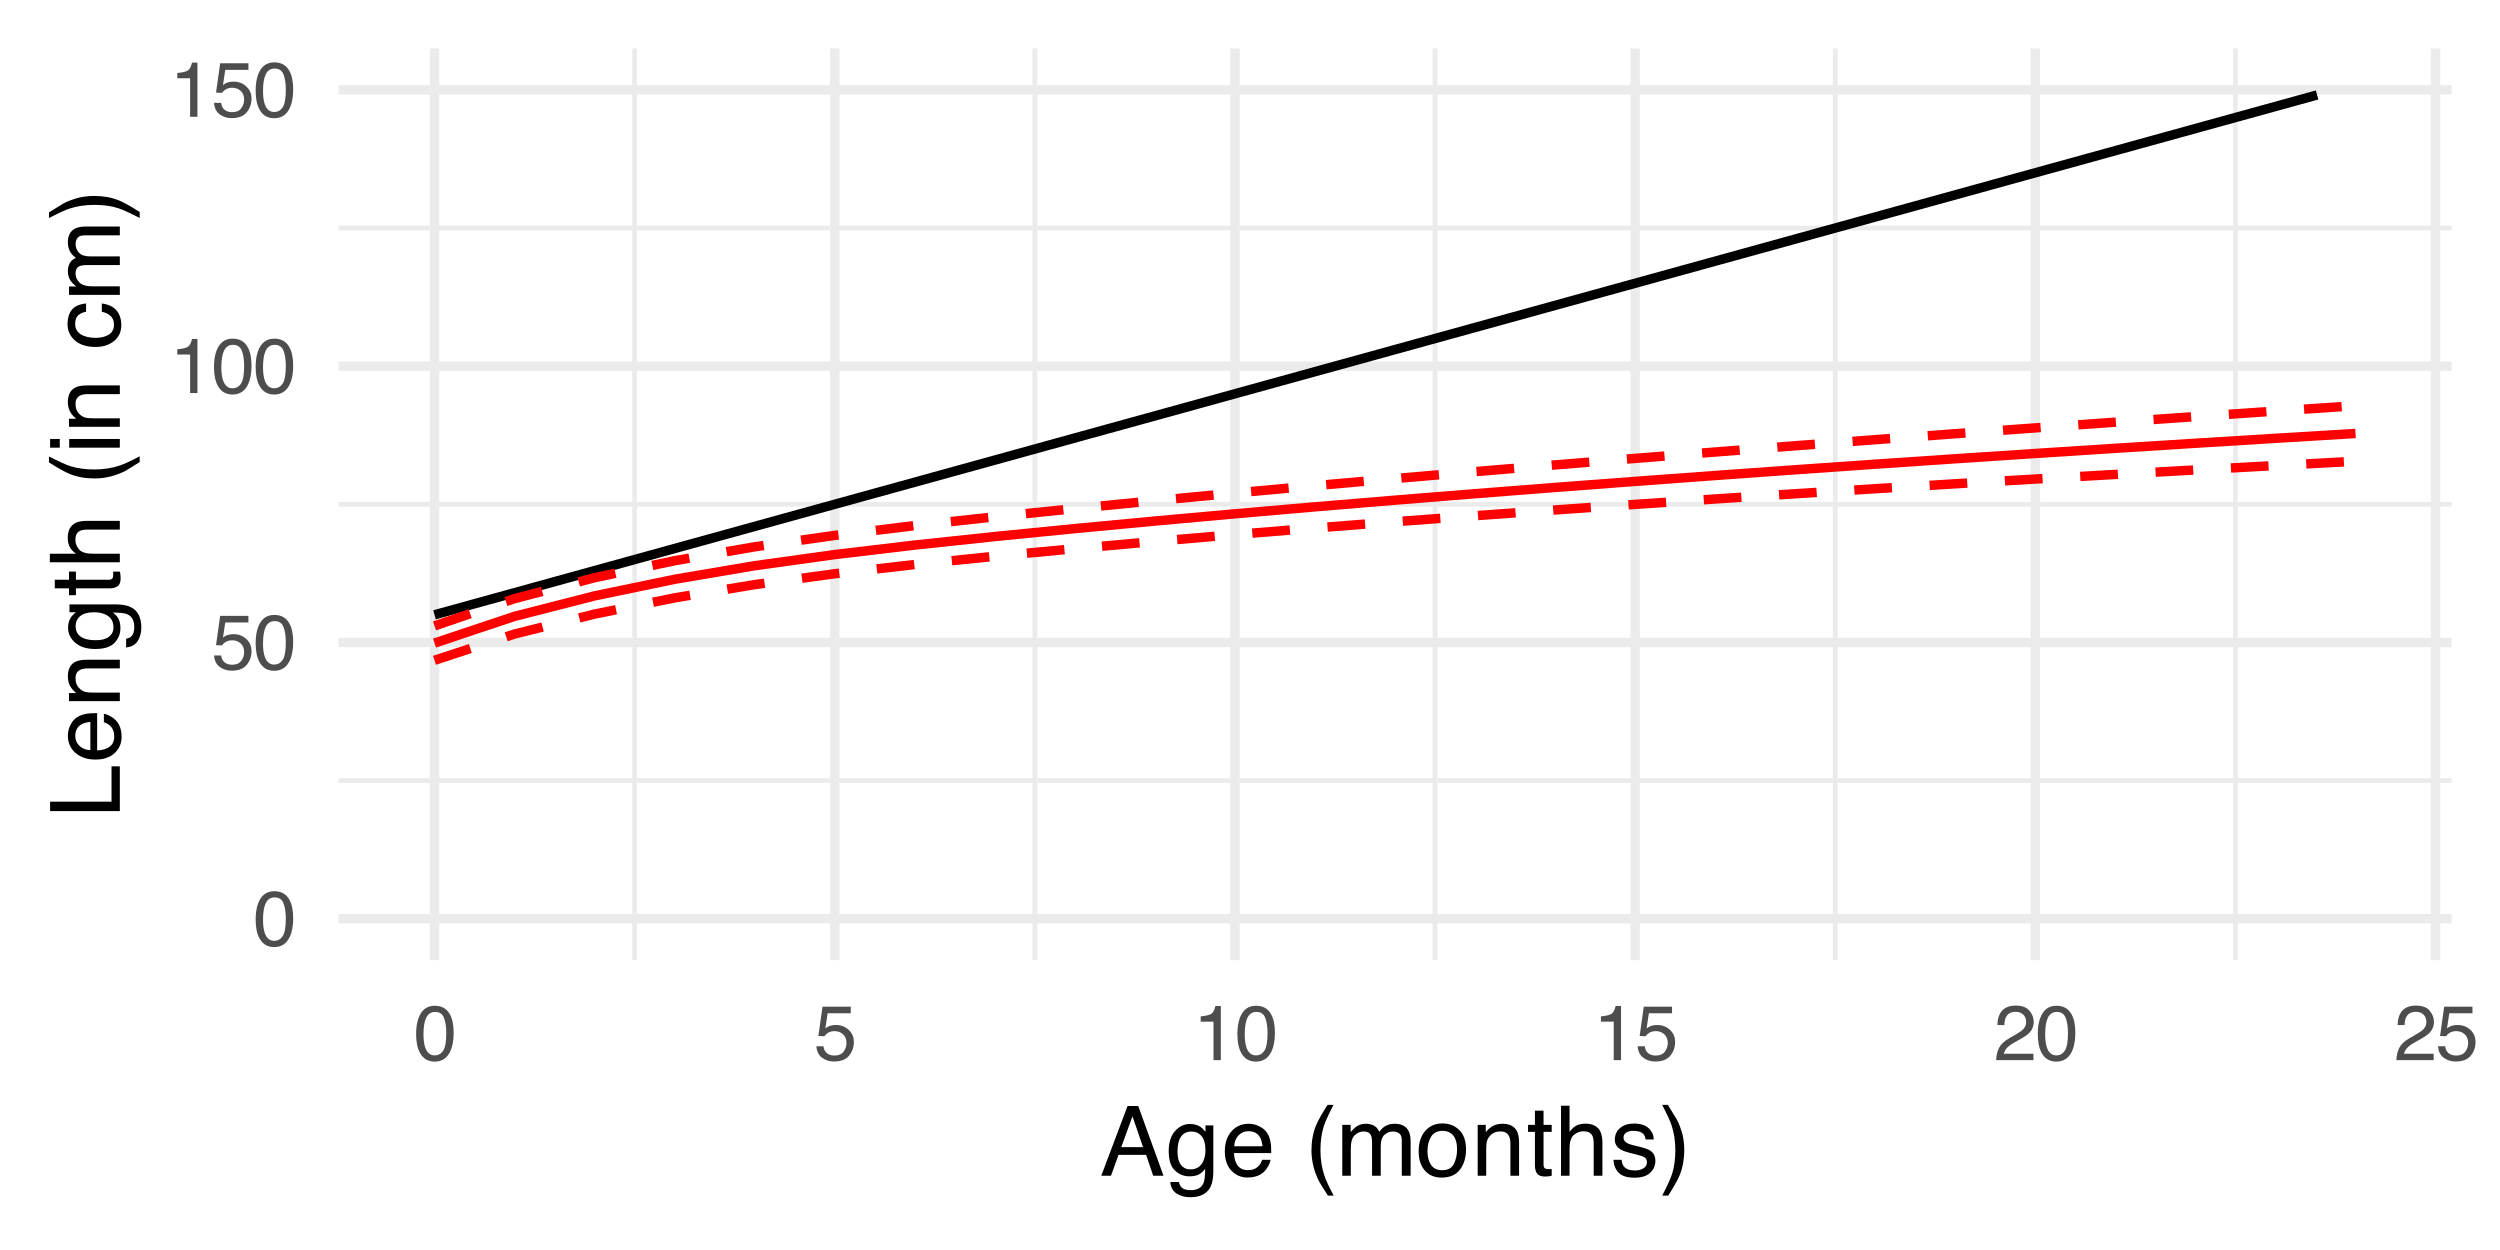
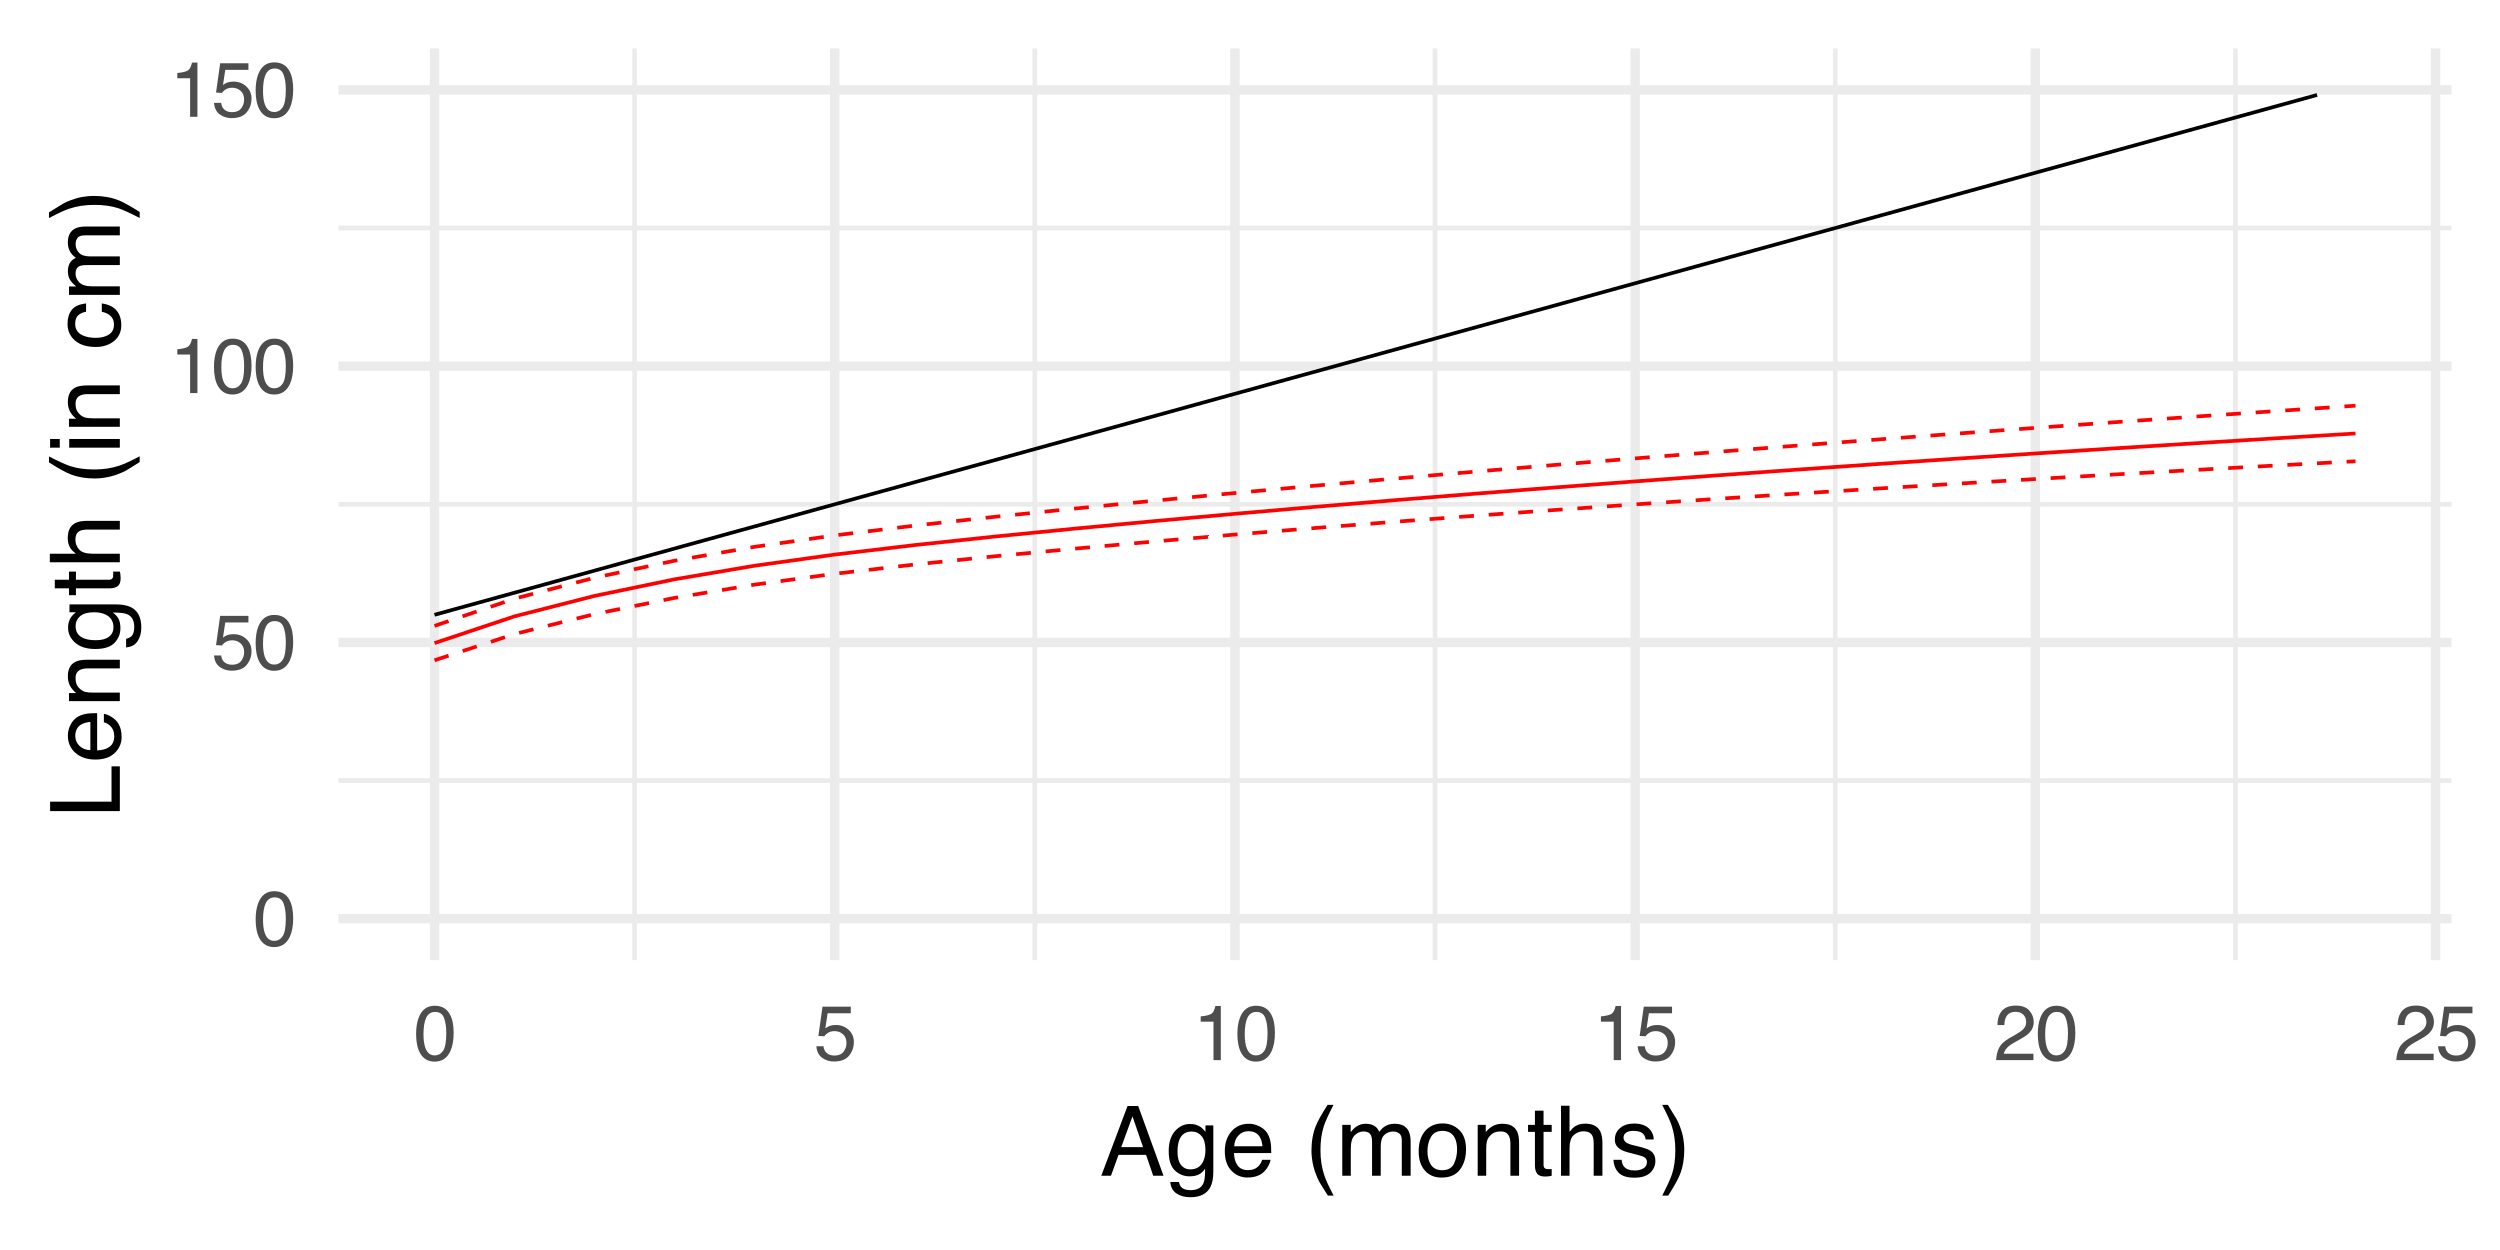
- <svg xmlns="http://www.w3.org/2000/svg" xmlns:xlink="http://www.w3.org/1999/xlink" width="720pt" height="360pt" viewBox="0 0 720 360">
+ <svg xmlns="http://www.w3.org/2000/svg" xmlns:xlink="http://www.w3.org/1999/xlink" width="720" height="360" viewBox="0 0 720 360">
  <defs>
    <g>
      <g id="glyph-0-0">
        <path d="M 0.719 0 L 0.719 -16.078 L 13.484 -16.078 L 13.484 0 Z M 11.469 -2.016 L 11.469 -14.062 L 2.734 -14.062 L 2.734 -2.016 Z M 11.469 -2.016 " />
      </g>
      <g id="glyph-0-1">
        <path d="M 6.062 -15.672 C 8.094 -15.672 9.555 -14.832 10.453 -13.156 C 11.16 -11.863 11.516 -10.098 11.516 -7.859 C 11.516 -5.723 11.195 -3.961 10.562 -2.578 C 9.633 -0.578 8.129 0.422 6.047 0.422 C 4.172 0.422 2.77 -0.395 1.844 -2.031 C 1.082 -3.383 0.703 -5.211 0.703 -7.516 C 0.703 -9.297 0.93 -10.82 1.391 -12.094 C 2.254 -14.477 3.812 -15.672 6.062 -15.672 Z M 6.047 -1.375 C 7.066 -1.375 7.879 -1.82 8.484 -2.719 C 9.086 -3.625 9.391 -5.312 9.391 -7.781 C 9.391 -9.562 9.172 -11.023 8.734 -12.172 C 8.297 -13.316 7.445 -13.891 6.188 -13.891 C 5.02 -13.891 4.164 -13.344 3.625 -12.25 C 3.094 -11.164 2.828 -9.562 2.828 -7.438 C 2.828 -5.844 3 -4.562 3.344 -3.594 C 3.875 -2.113 4.773 -1.375 6.047 -1.375 Z M 6.047 -1.375 " />
      </g>
      <g id="glyph-0-2">
        <path d="M 2.766 -4 C 2.898 -2.875 3.422 -2.094 4.328 -1.656 C 4.797 -1.438 5.336 -1.328 5.953 -1.328 C 7.117 -1.328 7.984 -1.695 8.547 -2.438 C 9.109 -3.188 9.391 -4.016 9.391 -4.922 C 9.391 -6.016 9.055 -6.859 8.391 -7.453 C 7.723 -8.055 6.922 -8.359 5.984 -8.359 C 5.305 -8.359 4.723 -8.227 4.234 -7.969 C 3.754 -7.707 3.344 -7.344 3 -6.875 L 1.297 -6.969 L 2.484 -15.406 L 10.625 -15.406 L 10.625 -13.5 L 3.953 -13.5 L 3.297 -9.141 C 3.66 -9.422 4.004 -9.629 4.328 -9.766 C 4.91 -10.004 5.586 -10.125 6.359 -10.125 C 7.797 -10.125 9.016 -9.66 10.016 -8.734 C 11.016 -7.816 11.516 -6.645 11.516 -5.219 C 11.516 -3.738 11.055 -2.43 10.141 -1.297 C 9.223 -0.172 7.758 0.391 5.75 0.391 C 4.477 0.391 3.348 0.027 2.359 -0.688 C 1.379 -1.406 0.832 -2.508 0.719 -4 Z M 2.766 -4 " />
      </g>
      <g id="glyph-0-3">
        <path d="M 2.141 -11.094 L 2.141 -12.609 C 3.566 -12.742 4.562 -12.973 5.125 -13.297 C 5.688 -13.617 6.102 -14.383 6.375 -15.594 L 7.938 -15.594 L 7.938 0 L 5.828 0 L 5.828 -11.094 Z M 2.141 -11.094 " />
      </g>
      <g id="glyph-0-4">
        <path d="M 0.703 0 C 0.773 -1.352 1.051 -2.523 1.531 -3.516 C 2.02 -4.516 2.969 -5.426 4.375 -6.25 L 6.484 -7.469 C 7.422 -8.008 8.078 -8.473 8.453 -8.859 C 9.055 -9.461 9.359 -10.156 9.359 -10.938 C 9.359 -11.852 9.082 -12.578 8.531 -13.109 C 7.988 -13.648 7.258 -13.922 6.344 -13.922 C 5 -13.922 4.066 -13.41 3.547 -12.391 C 3.266 -11.836 3.109 -11.078 3.078 -10.109 L 1.078 -10.109 C 1.098 -11.473 1.352 -12.586 1.844 -13.453 C 2.695 -14.961 4.203 -15.719 6.359 -15.719 C 8.148 -15.719 9.457 -15.234 10.281 -14.266 C 11.113 -13.297 11.531 -12.219 11.531 -11.031 C 11.531 -9.77 11.086 -8.695 10.203 -7.812 C 9.691 -7.289 8.781 -6.664 7.469 -5.938 L 5.969 -5.094 C 5.25 -4.695 4.688 -4.32 4.281 -3.969 C 3.551 -3.332 3.094 -2.629 2.906 -1.859 L 11.453 -1.859 L 11.453 0 Z M 0.703 0 " />
      </g>
      <g id="glyph-1-0">
        <path d="M 0.906 0 L 0.906 -20.078 L 16.844 -20.078 L 16.844 0 Z M 14.328 -2.516 L 14.328 -17.562 L 3.422 -17.562 L 3.422 -2.516 Z M 14.328 -2.516 " />
      </g>
      <g id="glyph-1-1">
        <path d="M 12.438 -8.234 L 9.391 -17.109 L 6.156 -8.234 Z M 7.969 -20.078 L 11.047 -20.078 L 18.328 0 L 15.359 0 L 13.312 -6.016 L 5.375 -6.016 L 3.203 0 L 0.406 0 Z M 7.969 -20.078 " />
      </g>
      <g id="glyph-1-2">
        <path d="M 6.969 -14.906 C 8.125 -14.906 9.129 -14.625 9.984 -14.062 C 10.441 -13.738 10.914 -13.27 11.406 -12.656 L 11.406 -14.5 L 13.672 -14.5 L 13.672 -1.188 C 13.672 0.664 13.398 2.133 12.859 3.219 C 11.836 5.195 9.906 6.188 7.062 6.188 C 5.488 6.188 4.164 5.832 3.094 5.125 C 2.02 4.426 1.414 3.32 1.281 1.812 L 3.781 1.812 C 3.906 2.469 4.145 2.977 4.5 3.344 C 5.051 3.883 5.926 4.156 7.125 4.156 C 9.008 4.156 10.242 3.488 10.828 2.156 C 11.172 1.375 11.332 -0.02 11.312 -2.031 C 10.812 -1.289 10.211 -0.738 9.516 -0.375 C 8.828 -0.008 7.914 0.172 6.781 0.172 C 5.195 0.172 3.805 -0.391 2.609 -1.516 C 1.422 -2.641 0.828 -4.5 0.828 -7.094 C 0.828 -9.551 1.426 -11.469 2.625 -12.844 C 3.832 -14.219 5.281 -14.906 6.969 -14.906 Z M 11.406 -7.391 C 11.406 -9.203 11.031 -10.547 10.281 -11.422 C 9.531 -12.297 8.578 -12.734 7.422 -12.734 C 5.691 -12.734 4.508 -11.922 3.875 -10.297 C 3.531 -9.43 3.359 -8.297 3.359 -6.891 C 3.359 -5.242 3.691 -3.988 4.359 -3.125 C 5.035 -2.258 5.938 -1.828 7.062 -1.828 C 8.832 -1.828 10.078 -2.625 10.797 -4.219 C 11.203 -5.125 11.406 -6.18 11.406 -7.391 Z M 7.266 -15 Z M 7.266 -15 " />
      </g>
      <g id="glyph-1-3">
        <path d="M 7.906 -14.969 C 8.945 -14.969 9.953 -14.723 10.922 -14.234 C 11.898 -13.754 12.645 -13.125 13.156 -12.344 C 13.645 -11.602 13.973 -10.742 14.141 -9.766 C 14.285 -9.086 14.359 -8.008 14.359 -6.531 L 3.625 -6.531 C 3.664 -5.051 4.016 -3.859 4.672 -2.953 C 5.328 -2.055 6.344 -1.609 7.719 -1.609 C 9.008 -1.609 10.035 -2.035 10.797 -2.891 C 11.234 -3.379 11.547 -3.945 11.734 -4.594 L 14.156 -4.594 C 14.094 -4.051 13.879 -3.453 13.516 -2.797 C 13.148 -2.141 12.75 -1.598 12.312 -1.172 C 11.562 -0.441 10.633 0.047 9.531 0.297 C 8.938 0.441 8.266 0.516 7.516 0.516 C 5.691 0.516 4.145 -0.145 2.875 -1.469 C 1.613 -2.789 0.984 -4.648 0.984 -7.047 C 0.984 -9.391 1.617 -11.297 2.891 -12.766 C 4.172 -14.234 5.844 -14.969 7.906 -14.969 Z M 11.828 -8.484 C 11.723 -9.555 11.488 -10.41 11.125 -11.047 C 10.457 -12.234 9.332 -12.828 7.75 -12.828 C 6.625 -12.828 5.676 -12.414 4.906 -11.594 C 4.145 -10.781 3.738 -9.742 3.688 -8.484 Z M 7.672 -15 Z M 7.672 -15 " />
      </g>
      <g id="glyph-1-4">
</g>
      <g id="glyph-1-5">
        <path d="M 8.281 -20.406 C 6.852 -17.633 5.926 -15.594 5.5 -14.281 C 4.852 -12.281 4.531 -9.973 4.531 -7.359 C 4.531 -4.711 4.898 -2.297 5.641 -0.109 C 6.086 1.242 6.984 3.188 8.328 5.719 L 6.672 5.719 C 5.336 3.633 4.508 2.305 4.188 1.734 C 3.875 1.16 3.531 0.379 3.156 -0.609 C 2.645 -1.953 2.289 -3.391 2.094 -4.922 C 1.988 -5.711 1.938 -6.469 1.938 -7.188 C 1.938 -9.883 2.363 -12.285 3.219 -14.391 C 3.75 -15.734 4.867 -17.738 6.578 -20.406 Z M 8.281 -20.406 " />
      </g>
      <g id="glyph-1-6">
        <path d="M 1.812 -14.641 L 4.234 -14.641 L 4.234 -12.562 C 4.816 -13.281 5.348 -13.805 5.828 -14.141 C 6.641 -14.691 7.562 -14.969 8.594 -14.969 C 9.758 -14.969 10.695 -14.68 11.406 -14.109 C 11.801 -13.785 12.164 -13.301 12.5 -12.656 C 13.039 -13.445 13.68 -14.031 14.422 -14.406 C 15.16 -14.781 15.988 -14.969 16.906 -14.969 C 18.875 -14.969 20.219 -14.258 20.938 -12.844 C 21.312 -12.07 21.5 -11.039 21.5 -9.75 L 21.5 0 L 18.953 0 L 18.953 -10.172 C 18.953 -11.148 18.707 -11.82 18.219 -12.188 C 17.727 -12.551 17.133 -12.734 16.438 -12.734 C 15.469 -12.734 14.633 -12.406 13.938 -11.75 C 13.238 -11.102 12.891 -10.023 12.891 -8.516 L 12.891 0 L 10.391 0 L 10.391 -9.562 C 10.391 -10.551 10.27 -11.273 10.031 -11.734 C 9.656 -12.41 8.957 -12.75 7.938 -12.75 C 7.008 -12.75 6.164 -12.391 5.406 -11.672 C 4.645 -10.953 4.266 -9.648 4.266 -7.766 L 4.266 0 L 1.812 0 Z M 1.812 -14.641 " />
      </g>
      <g id="glyph-1-7">
        <path d="M 7.609 -1.594 C 9.242 -1.594 10.363 -2.207 10.969 -3.438 C 11.57 -4.676 11.875 -6.051 11.875 -7.562 C 11.875 -8.926 11.656 -10.035 11.219 -10.891 C 10.531 -12.242 9.336 -12.922 7.641 -12.922 C 6.141 -12.922 5.047 -12.344 4.359 -11.188 C 3.68 -10.039 3.344 -8.66 3.344 -7.047 C 3.344 -5.484 3.68 -4.18 4.359 -3.141 C 5.047 -2.109 6.129 -1.594 7.609 -1.594 Z M 7.719 -15.062 C 9.602 -15.062 11.195 -14.43 12.5 -13.172 C 13.801 -11.922 14.453 -10.07 14.453 -7.625 C 14.453 -5.27 13.875 -3.32 12.719 -1.781 C 11.57 -0.238 9.797 0.531 7.391 0.531 C 5.367 0.531 3.766 -0.148 2.578 -1.516 C 1.398 -2.879 0.812 -4.707 0.812 -7 C 0.812 -9.457 1.43 -11.414 2.672 -12.875 C 3.922 -14.332 5.602 -15.062 7.719 -15.062 Z M 7.625 -15 Z M 7.625 -15 " />
      </g>
      <g id="glyph-1-8">
        <path d="M 1.812 -14.641 L 4.141 -14.641 L 4.141 -12.562 C 4.836 -13.414 5.57 -14.031 6.344 -14.406 C 7.113 -14.781 7.973 -14.969 8.922 -14.969 C 11.004 -14.969 12.41 -14.242 13.141 -12.797 C 13.535 -12.004 13.734 -10.867 13.734 -9.391 L 13.734 0 L 11.234 0 L 11.234 -9.234 C 11.234 -10.117 11.102 -10.836 10.844 -11.391 C 10.406 -12.297 9.613 -12.75 8.469 -12.75 C 7.883 -12.75 7.406 -12.691 7.031 -12.578 C 6.352 -12.379 5.758 -11.977 5.25 -11.375 C 4.844 -10.895 4.578 -10.395 4.453 -9.875 C 4.328 -9.363 4.266 -8.629 4.266 -7.672 L 4.266 0 L 1.812 0 Z M 7.594 -15 Z M 7.594 -15 " />
      </g>
      <g id="glyph-1-9">
        <path d="M 2.297 -18.734 L 4.781 -18.734 L 4.781 -14.641 L 7.125 -14.641 L 7.125 -12.641 L 4.781 -12.641 L 4.781 -3.078 C 4.781 -2.566 4.957 -2.223 5.312 -2.047 C 5.5 -1.953 5.816 -1.906 6.266 -1.906 C 6.379 -1.906 6.504 -1.906 6.641 -1.906 C 6.773 -1.914 6.938 -1.926 7.125 -1.938 L 7.125 0 C 6.844 0.082 6.547 0.141 6.234 0.172 C 5.93 0.211 5.602 0.234 5.25 0.234 C 4.102 0.234 3.32 -0.055 2.906 -0.641 C 2.5 -1.234 2.297 -2 2.297 -2.938 L 2.297 -12.641 L 0.312 -12.641 L 0.312 -14.641 L 2.297 -14.641 Z M 2.297 -18.734 " />
      </g>
      <g id="glyph-1-10">
        <path d="M 1.812 -20.156 L 4.266 -20.156 L 4.266 -12.656 C 4.848 -13.395 5.375 -13.914 5.844 -14.219 C 6.633 -14.738 7.625 -15 8.812 -15 C 10.926 -15 12.363 -14.254 13.125 -12.766 C 13.531 -11.953 13.734 -10.828 13.734 -9.391 L 13.734 0 L 11.219 0 L 11.219 -9.234 C 11.219 -10.305 11.078 -11.094 10.797 -11.594 C 10.348 -12.395 9.508 -12.797 8.281 -12.797 C 7.258 -12.797 6.332 -12.441 5.5 -11.734 C 4.676 -11.035 4.266 -9.711 4.266 -7.766 L 4.266 0 L 1.812 0 Z M 1.812 -20.156 " />
      </g>
      <g id="glyph-1-11">
        <path d="M 3.266 -4.594 C 3.336 -3.77 3.547 -3.141 3.891 -2.703 C 4.504 -1.91 5.578 -1.516 7.109 -1.516 C 8.023 -1.516 8.828 -1.711 9.516 -2.109 C 10.211 -2.504 10.562 -3.117 10.562 -3.953 C 10.562 -4.578 10.281 -5.055 9.719 -5.391 C 9.363 -5.586 8.66 -5.816 7.609 -6.078 L 5.656 -6.578 C 4.406 -6.891 3.488 -7.234 2.906 -7.609 C 1.844 -8.273 1.312 -9.195 1.312 -10.375 C 1.312 -11.758 1.812 -12.879 2.812 -13.734 C 3.812 -14.598 5.156 -15.031 6.844 -15.031 C 9.039 -15.031 10.629 -14.379 11.609 -13.078 C 12.223 -12.266 12.52 -11.383 12.5 -10.438 L 10.172 -10.438 C 10.129 -10.988 9.93 -11.492 9.578 -11.953 C 9.016 -12.598 8.035 -12.922 6.641 -12.922 C 5.711 -12.922 5.008 -12.742 4.531 -12.391 C 4.051 -12.035 3.812 -11.566 3.812 -10.984 C 3.812 -10.336 4.129 -9.828 4.766 -9.453 C 5.129 -9.223 5.664 -9.02 6.375 -8.844 L 8 -8.453 C 9.77 -8.023 10.953 -7.609 11.547 -7.203 C 12.504 -6.578 12.984 -5.586 12.984 -4.234 C 12.984 -2.93 12.488 -1.805 11.5 -0.859 C 10.508 0.086 9.004 0.562 6.984 0.562 C 4.805 0.562 3.266 0.066 2.359 -0.922 C 1.453 -1.91 0.969 -3.133 0.906 -4.594 Z M 6.906 -15 Z M 6.906 -15 " />
      </g>
      <g id="glyph-1-12">
        <path d="M 0.969 5.719 C 2.414 2.895 3.352 0.832 3.781 -0.469 C 4.414 -2.426 4.734 -4.723 4.734 -7.359 C 4.734 -9.992 4.363 -12.406 3.625 -14.594 C 3.164 -15.938 2.27 -17.875 0.938 -20.406 L 2.578 -20.406 C 3.984 -18.164 4.832 -16.785 5.125 -16.266 C 5.426 -15.742 5.75 -15.02 6.094 -14.094 C 6.531 -12.957 6.844 -11.832 7.031 -10.719 C 7.219 -9.602 7.312 -8.531 7.312 -7.5 C 7.312 -4.801 6.883 -2.395 6.031 -0.281 C 5.488 1.07 4.375 3.07 2.688 5.719 Z M 0.969 5.719 " />
      </g>
      <g id="glyph-2-0">
        <path d="M 0 -0.906 L -20.078 -0.906 L -20.078 -16.844 L 0 -16.844 Z M -2.516 -14.328 L -17.562 -14.328 L -17.562 -3.422 L -2.516 -3.422 Z M -2.516 -14.328 " />
      </g>
      <g id="glyph-2-1">
        <path d="M -20.078 -2.141 L -20.078 -4.859 L -2.391 -4.859 L -2.391 -15.031 L 0 -15.031 L 0 -2.141 Z M -20.078 -2.141 " />
      </g>
      <g id="glyph-2-2">
        <path d="M -14.969 -7.906 C -14.969 -8.945 -14.723 -9.953 -14.234 -10.922 C -13.754 -11.898 -13.125 -12.645 -12.344 -13.156 C -11.602 -13.645 -10.742 -13.973 -9.766 -14.141 C -9.086 -14.285 -8.008 -14.359 -6.531 -14.359 L -6.531 -3.625 C -5.051 -3.664 -3.859 -4.016 -2.953 -4.672 C -2.055 -5.328 -1.609 -6.344 -1.609 -7.719 C -1.609 -9.008 -2.035 -10.035 -2.891 -10.797 C -3.379 -11.234 -3.945 -11.547 -4.594 -11.734 L -4.594 -14.156 C -4.051 -14.094 -3.453 -13.879 -2.797 -13.516 C -2.141 -13.148 -1.598 -12.75 -1.172 -12.312 C -0.441 -11.562 0.047 -10.633 0.297 -9.531 C 0.441 -8.938 0.516 -8.266 0.516 -7.516 C 0.516 -5.691 -0.145 -4.145 -1.469 -2.875 C -2.789 -1.613 -4.648 -0.984 -7.047 -0.984 C -9.391 -0.984 -11.297 -1.617 -12.766 -2.891 C -14.234 -4.172 -14.969 -5.844 -14.969 -7.906 Z M -8.484 -11.828 C -9.555 -11.723 -10.41 -11.488 -11.047 -11.125 C -12.234 -10.457 -12.828 -9.332 -12.828 -7.75 C -12.828 -6.625 -12.414 -5.676 -11.594 -4.906 C -10.781 -4.145 -9.742 -3.738 -8.484 -3.688 Z M -15 -7.672 Z M -15 -7.672 " />
      </g>
      <g id="glyph-2-3">
        <path d="M -14.641 -1.812 L -14.641 -4.141 L -12.562 -4.141 C -13.414 -4.836 -14.031 -5.57 -14.406 -6.344 C -14.781 -7.113 -14.969 -7.973 -14.969 -8.922 C -14.969 -11.004 -14.242 -12.41 -12.797 -13.141 C -12.004 -13.535 -10.867 -13.734 -9.391 -13.734 L 0 -13.734 L 0 -11.234 L -9.234 -11.234 C -10.117 -11.234 -10.836 -11.102 -11.391 -10.844 C -12.297 -10.406 -12.75 -9.613 -12.75 -8.469 C -12.75 -7.883 -12.691 -7.406 -12.578 -7.031 C -12.379 -6.352 -11.977 -5.758 -11.375 -5.25 C -10.895 -4.844 -10.395 -4.578 -9.875 -4.453 C -9.363 -4.328 -8.629 -4.266 -7.672 -4.266 L 0 -4.266 L 0 -1.812 Z M -15 -7.594 Z M -15 -7.594 " />
      </g>
      <g id="glyph-2-4">
        <path d="M -14.906 -6.969 C -14.906 -8.125 -14.625 -9.129 -14.062 -9.984 C -13.738 -10.441 -13.27 -10.914 -12.656 -11.406 L -14.5 -11.406 L -14.5 -13.672 L -1.188 -13.672 C 0.664 -13.672 2.133 -13.398 3.219 -12.859 C 5.195 -11.836 6.188 -9.906 6.188 -7.062 C 6.188 -5.488 5.832 -4.164 5.125 -3.094 C 4.426 -2.02 3.32 -1.414 1.812 -1.281 L 1.812 -3.781 C 2.469 -3.906 2.977 -4.145 3.344 -4.5 C 3.883 -5.051 4.156 -5.926 4.156 -7.125 C 4.156 -9.008 3.488 -10.242 2.156 -10.828 C 1.375 -11.172 -0.02 -11.332 -2.031 -11.312 C -1.289 -10.812 -0.738 -10.211 -0.375 -9.516 C -0.008 -8.828 0.172 -7.914 0.172 -6.781 C 0.172 -5.195 -0.391 -3.805 -1.516 -2.609 C -2.641 -1.422 -4.5 -0.828 -7.094 -0.828 C -9.551 -0.828 -11.469 -1.426 -12.844 -2.625 C -14.219 -3.832 -14.906 -5.281 -14.906 -6.969 Z M -7.391 -11.406 C -9.203 -11.406 -10.547 -11.031 -11.422 -10.281 C -12.297 -9.531 -12.734 -8.578 -12.734 -7.422 C -12.734 -5.691 -11.922 -4.508 -10.297 -3.875 C -9.43 -3.531 -8.297 -3.359 -6.891 -3.359 C -5.242 -3.359 -3.988 -3.691 -3.125 -4.359 C -2.258 -5.035 -1.828 -5.938 -1.828 -7.062 C -1.828 -8.832 -2.625 -10.078 -4.219 -10.797 C -5.125 -11.203 -6.18 -11.406 -7.391 -11.406 Z M -15 -7.266 Z M -15 -7.266 " />
      </g>
      <g id="glyph-2-5">
        <path d="M -18.734 -2.297 L -18.734 -4.781 L -14.641 -4.781 L -14.641 -7.125 L -12.641 -7.125 L -12.641 -4.781 L -3.078 -4.781 C -2.566 -4.781 -2.223 -4.957 -2.047 -5.312 C -1.953 -5.5 -1.906 -5.816 -1.906 -6.266 C -1.906 -6.379 -1.906 -6.504 -1.906 -6.641 C -1.914 -6.773 -1.926 -6.938 -1.938 -7.125 L 0 -7.125 C 0.082 -6.844 0.141 -6.547 0.172 -6.234 C 0.211 -5.93 0.234 -5.602 0.234 -5.25 C 0.234 -4.102 -0.055 -3.32 -0.641 -2.906 C -1.234 -2.5 -2 -2.297 -2.938 -2.297 L -12.641 -2.297 L -12.641 -0.312 L -14.641 -0.312 L -14.641 -2.297 Z M -18.734 -2.297 " />
      </g>
      <g id="glyph-2-6">
        <path d="M -20.156 -1.812 L -20.156 -4.266 L -12.656 -4.266 C -13.395 -4.848 -13.914 -5.375 -14.219 -5.844 C -14.738 -6.633 -15 -7.625 -15 -8.812 C -15 -10.926 -14.254 -12.363 -12.766 -13.125 C -11.953 -13.531 -10.828 -13.734 -9.391 -13.734 L 0 -13.734 L 0 -11.219 L -9.234 -11.219 C -10.305 -11.219 -11.094 -11.078 -11.594 -10.797 C -12.395 -10.348 -12.797 -9.508 -12.797 -8.281 C -12.797 -7.258 -12.441 -6.332 -11.734 -5.5 C -11.035 -4.676 -9.711 -4.266 -7.766 -4.266 L 0 -4.266 L 0 -1.812 Z M -20.156 -1.812 " />
      </g>
      <g id="glyph-2-7">
</g>
      <g id="glyph-2-8">
        <path d="M -20.406 -8.281 C -17.633 -6.852 -15.594 -5.926 -14.281 -5.5 C -12.281 -4.852 -9.973 -4.531 -7.359 -4.531 C -4.711 -4.531 -2.297 -4.898 -0.109 -5.641 C 1.242 -6.086 3.188 -6.984 5.719 -8.328 L 5.719 -6.672 C 3.633 -5.336 2.305 -4.508 1.734 -4.188 C 1.16 -3.875 0.379 -3.531 -0.609 -3.156 C -1.953 -2.645 -3.391 -2.289 -4.922 -2.094 C -5.711 -1.988 -6.469 -1.938 -7.188 -1.938 C -9.883 -1.938 -12.285 -2.363 -14.391 -3.219 C -15.734 -3.75 -17.738 -4.867 -20.406 -6.578 Z M -20.406 -8.281 " />
      </g>
      <g id="glyph-2-9">
        <path d="M -14.578 -1.812 L -14.578 -4.312 L 0 -4.312 L 0 -1.812 Z M -20.078 -1.812 L -20.078 -4.312 L -17.297 -4.312 L -17.297 -1.812 Z M -20.078 -1.812 " />
      </g>
      <g id="glyph-2-10">
        <path d="M -15.062 -7.453 C -15.062 -9.098 -14.66 -10.438 -13.859 -11.469 C -13.055 -12.508 -11.676 -13.133 -9.719 -13.344 L -9.719 -10.953 C -10.625 -10.805 -11.375 -10.473 -11.969 -9.953 C -12.562 -9.43 -12.859 -8.598 -12.859 -7.453 C -12.859 -5.879 -12.094 -4.758 -10.562 -4.094 C -9.57 -3.656 -8.348 -3.438 -6.891 -3.438 C -5.422 -3.438 -4.188 -3.742 -3.188 -4.359 C -2.188 -4.984 -1.688 -5.957 -1.688 -7.281 C -1.688 -8.301 -2 -9.109 -2.625 -9.703 C -3.25 -10.305 -4.102 -10.723 -5.188 -10.953 L -5.188 -13.344 C -3.238 -13.07 -1.816 -12.391 -0.922 -11.297 C -0.023 -10.203 0.422 -8.801 0.422 -7.094 C 0.422 -5.176 -0.273 -3.648 -1.672 -2.516 C -3.078 -1.379 -4.828 -0.812 -6.922 -0.812 C -9.492 -0.812 -11.492 -1.43 -12.922 -2.672 C -14.348 -3.922 -15.062 -5.516 -15.062 -7.453 Z M -15 -7.062 Z M -15 -7.062 " />
      </g>
      <g id="glyph-2-11">
        <path d="M -14.641 -1.812 L -14.641 -4.234 L -12.562 -4.234 C -13.281 -4.816 -13.805 -5.348 -14.141 -5.828 C -14.691 -6.641 -14.969 -7.562 -14.969 -8.594 C -14.969 -9.758 -14.68 -10.695 -14.109 -11.406 C -13.785 -11.801 -13.301 -12.164 -12.656 -12.5 C -13.445 -13.039 -14.031 -13.68 -14.406 -14.422 C -14.781 -15.16 -14.969 -15.988 -14.969 -16.906 C -14.969 -18.875 -14.258 -20.219 -12.844 -20.938 C -12.07 -21.312 -11.039 -21.5 -9.75 -21.5 L 0 -21.5 L 0 -18.953 L -10.172 -18.953 C -11.148 -18.953 -11.82 -18.707 -12.188 -18.219 C -12.551 -17.727 -12.734 -17.133 -12.734 -16.438 C -12.734 -15.469 -12.406 -14.633 -11.75 -13.938 C -11.102 -13.238 -10.023 -12.891 -8.516 -12.891 L 0 -12.891 L 0 -10.391 L -9.562 -10.391 C -10.551 -10.391 -11.273 -10.27 -11.734 -10.031 C -12.41 -9.656 -12.75 -8.957 -12.75 -7.938 C -12.75 -7.008 -12.391 -6.164 -11.672 -5.406 C -10.953 -4.645 -9.648 -4.266 -7.766 -4.266 L 0 -4.266 L 0 -1.812 Z M -14.641 -1.812 " />
      </g>
      <g id="glyph-2-12">
        <path d="M 5.719 -0.969 C 2.895 -2.414 0.832 -3.352 -0.469 -3.781 C -2.426 -4.414 -4.723 -4.734 -7.359 -4.734 C -9.992 -4.734 -12.406 -4.363 -14.594 -3.625 C -15.938 -3.164 -17.875 -2.27 -20.406 -0.938 L -20.406 -2.578 C -18.164 -3.984 -16.785 -4.832 -16.266 -5.125 C -15.742 -5.426 -15.02 -5.75 -14.094 -6.094 C -12.957 -6.531 -11.832 -6.844 -10.719 -7.031 C -9.602 -7.219 -8.531 -7.312 -7.5 -7.312 C -4.801 -7.312 -2.395 -6.883 -0.281 -6.031 C 1.07 -5.488 3.07 -4.375 5.719 -2.688 Z M 5.719 -0.969 " />
      </g>
    </g>
    <clipPath id="clip-0">
      <path clip-rule="nonzero" d="M 97.473 224 L 706.051 224 L 706.051 226 L 97.473 226 Z M 97.473 224 " />
    </clipPath>
    <clipPath id="clip-1">
      <path clip-rule="nonzero" d="M 97.473 144 L 706.051 144 L 706.051 146 L 97.473 146 Z M 97.473 144 " />
    </clipPath>
    <clipPath id="clip-2">
      <path clip-rule="nonzero" d="M 97.473 64 L 706.051 64 L 706.051 67 L 97.473 67 Z M 97.473 64 " />
    </clipPath>
    <clipPath id="clip-3">
      <path clip-rule="nonzero" d="M 182 13.949 L 184 13.949 L 184 276.527 L 182 276.527 Z M 182 13.949 " />
    </clipPath>
    <clipPath id="clip-4">
      <path clip-rule="nonzero" d="M 297 13.949 L 299 13.949 L 299 276.527 L 297 276.527 Z M 297 13.949 " />
    </clipPath>
    <clipPath id="clip-5">
      <path clip-rule="nonzero" d="M 412 13.949 L 414 13.949 L 414 276.527 L 412 276.527 Z M 412 13.949 " />
    </clipPath>
    <clipPath id="clip-6">
      <path clip-rule="nonzero" d="M 527 13.949 L 530 13.949 L 530 276.527 L 527 276.527 Z M 527 13.949 " />
    </clipPath>
    <clipPath id="clip-7">
      <path clip-rule="nonzero" d="M 643 13.949 L 645 13.949 L 645 276.527 L 643 276.527 Z M 643 13.949 " />
    </clipPath>
    <clipPath id="clip-8">
      <path clip-rule="nonzero" d="M 97.473 263 L 706.051 263 L 706.051 266 L 97.473 266 Z M 97.473 263 " />
    </clipPath>
    <clipPath id="clip-9">
      <path clip-rule="nonzero" d="M 97.473 183 L 706.051 183 L 706.051 187 L 97.473 187 Z M 97.473 183 " />
    </clipPath>
    <clipPath id="clip-10">
      <path clip-rule="nonzero" d="M 97.473 104 L 706.051 104 L 706.051 107 L 97.473 107 Z M 97.473 104 " />
    </clipPath>
    <clipPath id="clip-11">
      <path clip-rule="nonzero" d="M 97.473 24 L 706.051 24 L 706.051 28 L 97.473 28 Z M 97.473 24 " />
    </clipPath>
    <clipPath id="clip-12">
      <path clip-rule="nonzero" d="M 123 13.949 L 127 13.949 L 127 276.527 L 123 276.527 Z M 123 13.949 " />
    </clipPath>
    <clipPath id="clip-13">
      <path clip-rule="nonzero" d="M 239 13.949 L 242 13.949 L 242 276.527 L 239 276.527 Z M 239 13.949 " />
    </clipPath>
    <clipPath id="clip-14">
      <path clip-rule="nonzero" d="M 354 13.949 L 358 13.949 L 358 276.527 L 354 276.527 Z M 354 13.949 " />
    </clipPath>
    <clipPath id="clip-15">
      <path clip-rule="nonzero" d="M 469 13.949 L 473 13.949 L 473 276.527 L 469 276.527 Z M 469 13.949 " />
    </clipPath>
    <clipPath id="clip-16">
      <path clip-rule="nonzero" d="M 584 13.949 L 588 13.949 L 588 276.527 L 584 276.527 Z M 584 13.949 " />
    </clipPath>
    <clipPath id="clip-17">
      <path clip-rule="nonzero" d="M 700 13.949 L 703 13.949 L 703 276.527 L 700 276.527 Z M 700 13.949 " />
    </clipPath>
  </defs>
  <rect x="-72" y="-36" width="864" height="432" fill="rgb(100%, 100%, 100%)" fill-opacity="1" />
-   <rect x="-72" y="-36" width="864" height="432" fill="rgb(100%, 100%, 100%)" fill-opacity="1" />
  <g clip-path="url(#clip-0)">
    <path fill="none" stroke-width="1.358" stroke-linecap="butt" stroke-linejoin="round" stroke="rgb(92.157%, 92.157%, 92.157%)" stroke-opacity="1" stroke-miterlimit="10" d="M 97.473 224.805 L 706.051 224.805 " />
  </g>
  <g clip-path="url(#clip-1)">
    <path fill="none" stroke-width="1.358" stroke-linecap="butt" stroke-linejoin="round" stroke="rgb(92.157%, 92.157%, 92.157%)" stroke-opacity="1" stroke-miterlimit="10" d="M 97.473 145.238 L 706.051 145.238 " />
  </g>
  <g clip-path="url(#clip-2)">
    <path fill="none" stroke-width="1.358" stroke-linecap="butt" stroke-linejoin="round" stroke="rgb(92.157%, 92.157%, 92.157%)" stroke-opacity="1" stroke-miterlimit="10" d="M 97.473 65.668 L 706.051 65.668 " />
  </g>
  <g clip-path="url(#clip-3)">
    <path fill="none" stroke-width="1.358" stroke-linecap="butt" stroke-linejoin="round" stroke="rgb(92.157%, 92.157%, 92.157%)" stroke-opacity="1" stroke-miterlimit="10" d="M 182.766 276.527 L 182.766 13.949 " />
  </g>
  <g clip-path="url(#clip-4)">
    <path fill="none" stroke-width="1.358" stroke-linecap="butt" stroke-linejoin="round" stroke="rgb(92.157%, 92.157%, 92.157%)" stroke-opacity="1" stroke-miterlimit="10" d="M 298.027 276.527 L 298.027 13.949 " />
  </g>
  <g clip-path="url(#clip-5)">
    <path fill="none" stroke-width="1.358" stroke-linecap="butt" stroke-linejoin="round" stroke="rgb(92.157%, 92.157%, 92.157%)" stroke-opacity="1" stroke-miterlimit="10" d="M 413.289 276.527 L 413.289 13.949 " />
  </g>
  <g clip-path="url(#clip-6)">
    <path fill="none" stroke-width="1.358" stroke-linecap="butt" stroke-linejoin="round" stroke="rgb(92.157%, 92.157%, 92.157%)" stroke-opacity="1" stroke-miterlimit="10" d="M 528.551 276.527 L 528.551 13.949 " />
  </g>
  <g clip-path="url(#clip-7)">
    <path fill="none" stroke-width="1.358" stroke-linecap="butt" stroke-linejoin="round" stroke="rgb(92.157%, 92.157%, 92.157%)" stroke-opacity="1" stroke-miterlimit="10" d="M 643.812 276.527 L 643.812 13.949 " />
  </g>
  <g clip-path="url(#clip-8)">
    <path fill="none" stroke-width="2.716" stroke-linecap="butt" stroke-linejoin="round" stroke="rgb(92.157%, 92.157%, 92.157%)" stroke-opacity="1" stroke-miterlimit="10" d="M 97.473 264.59 L 706.051 264.59 " />
  </g>
  <g clip-path="url(#clip-9)">
    <path fill="none" stroke-width="2.716" stroke-linecap="butt" stroke-linejoin="round" stroke="rgb(92.157%, 92.157%, 92.157%)" stroke-opacity="1" stroke-miterlimit="10" d="M 97.473 185.02 L 706.051 185.02 " />
  </g>
  <g clip-path="url(#clip-10)">
    <path fill="none" stroke-width="2.716" stroke-linecap="butt" stroke-linejoin="round" stroke="rgb(92.157%, 92.157%, 92.157%)" stroke-opacity="1" stroke-miterlimit="10" d="M 97.473 105.453 L 706.051 105.453 " />
  </g>
  <g clip-path="url(#clip-11)">
    <path fill="none" stroke-width="2.716" stroke-linecap="butt" stroke-linejoin="round" stroke="rgb(92.157%, 92.157%, 92.157%)" stroke-opacity="1" stroke-miterlimit="10" d="M 97.473 25.883 L 706.051 25.883 " />
  </g>
  <g clip-path="url(#clip-12)">
    <path fill="none" stroke-width="2.716" stroke-linecap="butt" stroke-linejoin="round" stroke="rgb(92.157%, 92.157%, 92.157%)" stroke-opacity="1" stroke-miterlimit="10" d="M 125.137 276.527 L 125.137 13.949 " />
  </g>
  <g clip-path="url(#clip-13)">
    <path fill="none" stroke-width="2.716" stroke-linecap="butt" stroke-linejoin="round" stroke="rgb(92.157%, 92.157%, 92.157%)" stroke-opacity="1" stroke-miterlimit="10" d="M 240.398 276.527 L 240.398 13.949 " />
  </g>
  <g clip-path="url(#clip-14)">
    <path fill="none" stroke-width="2.716" stroke-linecap="butt" stroke-linejoin="round" stroke="rgb(92.157%, 92.157%, 92.157%)" stroke-opacity="1" stroke-miterlimit="10" d="M 355.66 276.527 L 355.66 13.949 " />
  </g>
  <g clip-path="url(#clip-15)">
    <path fill="none" stroke-width="2.716" stroke-linecap="butt" stroke-linejoin="round" stroke="rgb(92.157%, 92.157%, 92.157%)" stroke-opacity="1" stroke-miterlimit="10" d="M 470.922 276.527 L 470.922 13.949 " />
  </g>
  <g clip-path="url(#clip-16)">
    <path fill="none" stroke-width="2.716" stroke-linecap="butt" stroke-linejoin="round" stroke="rgb(92.157%, 92.157%, 92.157%)" stroke-opacity="1" stroke-miterlimit="10" d="M 586.18 276.527 L 586.18 13.949 " />
  </g>
  <g clip-path="url(#clip-17)">
    <path fill="none" stroke-width="2.716" stroke-linecap="butt" stroke-linejoin="round" stroke="rgb(92.157%, 92.157%, 92.157%)" stroke-opacity="1" stroke-miterlimit="10" d="M 701.441 276.527 L 701.441 13.949 " />
  </g>
-   <path fill="none" stroke-width="2.716" stroke-linecap="butt" stroke-linejoin="round" stroke="rgb(0%, 0%, 0%)" stroke-opacity="1" stroke-miterlimit="10" d="M 125.137 177.062 L 130.668 175.535 L 136.203 174.008 L 147.266 170.953 L 152.801 169.426 L 163.863 166.371 L 169.398 164.844 L 174.93 163.316 L 180.461 161.785 L 185.996 160.258 L 197.059 157.203 L 202.594 155.676 L 213.656 152.621 L 219.191 151.094 L 230.254 148.039 L 235.789 146.508 L 246.852 143.453 L 252.387 141.926 L 263.449 138.871 L 268.984 137.344 L 280.047 134.289 L 285.582 132.762 L 291.113 131.234 L 296.645 129.703 L 302.18 128.176 L 313.242 125.121 L 318.777 123.594 L 329.84 120.539 L 335.375 119.012 L 346.438 115.957 L 351.969 114.426 L 357.504 112.898 L 368.566 109.844 L 374.102 108.316 L 385.164 105.262 L 390.699 103.734 L 401.762 100.68 L 407.297 99.148 L 418.359 96.094 L 423.895 94.566 L 434.957 91.512 L 440.492 89.984 L 451.555 86.93 L 457.09 85.402 L 462.621 83.871 L 468.152 82.344 L 473.688 80.816 L 484.75 77.762 L 490.285 76.234 L 501.348 73.18 L 506.883 71.652 L 517.945 68.598 L 523.48 67.066 L 534.543 64.012 L 540.078 62.484 L 551.141 59.43 L 556.676 57.902 L 567.738 54.848 L 573.273 53.32 L 578.805 51.789 L 584.336 50.262 L 589.871 48.734 L 600.934 45.68 L 606.469 44.152 L 623.062 39.57 L 628.598 38.043 L 634.129 36.512 L 639.66 34.984 L 645.195 33.457 L 656.258 30.402 L 661.793 28.875 L 667.324 27.348 " />
-   <path fill="none" stroke-width="2.716" stroke-linecap="butt" stroke-linejoin="round" stroke="rgb(100%, 0%, 0%)" stroke-opacity="1" stroke-miterlimit="10" d="M 125.137 185.207 L 148.188 177.504 L 171.242 171.613 L 194.293 166.832 L 217.348 162.922 L 240.398 159.715 L 263.449 156.977 L 286.504 154.523 L 309.555 152.238 L 332.605 150.062 L 355.66 147.973 L 378.711 145.969 L 401.762 144.047 L 424.816 142.184 L 447.867 140.383 L 470.922 138.641 L 493.973 136.945 L 517.023 135.293 L 540.078 133.684 L 563.129 132.121 L 586.18 130.598 L 609.234 129.109 L 632.285 127.656 L 655.336 126.234 L 678.391 124.84 " />
-   <path fill="none" stroke-width="2.716" stroke-linecap="butt" stroke-linejoin="round" stroke="rgb(100%, 0%, 0%)" stroke-opacity="1" stroke-dasharray="10.864 10.864" stroke-miterlimit="10" d="M 125.137 190.16 L 148.188 182.598 L 171.242 176.852 L 194.293 172.184 L 217.348 168.371 L 240.398 165.242 L 263.449 162.578 L 286.504 160.207 L 309.555 158.012 L 332.605 155.934 L 355.66 153.953 L 378.711 152.066 L 401.762 150.266 L 424.816 148.535 L 447.867 146.867 L 470.922 145.262 L 493.973 143.707 L 517.023 142.203 L 540.078 140.746 L 563.129 139.332 L 586.18 137.961 L 609.234 136.633 L 632.285 135.336 L 655.336 134.074 L 678.391 132.84 " />
-   <path fill="none" stroke-width="2.716" stroke-linecap="butt" stroke-linejoin="round" stroke="rgb(100%, 0%, 0%)" stroke-opacity="1" stroke-dasharray="10.864 10.864" stroke-miterlimit="10" d="M 125.137 180.25 L 148.188 172.406 L 171.242 166.379 L 194.293 161.48 L 217.348 157.477 L 240.398 154.188 L 263.449 151.371 L 286.504 148.84 L 309.555 146.465 L 332.605 144.188 L 355.66 141.992 L 378.711 139.875 L 401.762 137.824 L 424.816 135.832 L 447.867 133.898 L 470.922 132.016 L 493.973 130.18 L 517.023 128.379 L 540.078 126.625 L 563.129 124.91 L 586.18 123.23 L 609.234 121.586 L 632.285 119.977 L 655.336 118.395 L 678.391 116.844 " />
+   <path fill="none" stroke-width="1.067" stroke-linecap="butt" stroke-linejoin="round" stroke="rgb(0%, 0%, 0%)" stroke-opacity="1" stroke-miterlimit="10" d="M 125.137 177.062 L 130.668 175.535 L 136.203 174.008 L 147.266 170.953 L 152.801 169.426 L 163.863 166.371 L 169.398 164.844 L 174.93 163.316 L 180.461 161.785 L 185.996 160.258 L 197.059 157.203 L 202.594 155.676 L 213.656 152.621 L 219.191 151.094 L 230.254 148.039 L 235.789 146.508 L 246.852 143.453 L 252.387 141.926 L 263.449 138.871 L 268.984 137.344 L 280.047 134.289 L 285.582 132.762 L 291.113 131.234 L 296.645 129.703 L 302.18 128.176 L 313.242 125.121 L 318.777 123.594 L 329.84 120.539 L 335.375 119.012 L 346.438 115.957 L 351.969 114.426 L 357.504 112.898 L 368.566 109.844 L 374.102 108.316 L 385.164 105.262 L 390.699 103.734 L 401.762 100.68 L 407.297 99.148 L 418.359 96.094 L 423.895 94.566 L 434.957 91.512 L 440.492 89.984 L 451.555 86.93 L 457.09 85.402 L 462.621 83.871 L 468.152 82.344 L 473.688 80.816 L 484.75 77.762 L 490.285 76.234 L 501.348 73.18 L 506.883 71.652 L 517.945 68.598 L 523.48 67.066 L 534.543 64.012 L 540.078 62.484 L 551.141 59.43 L 556.676 57.902 L 567.738 54.848 L 573.273 53.32 L 578.805 51.789 L 584.336 50.262 L 589.871 48.734 L 600.934 45.68 L 606.469 44.152 L 623.062 39.57 L 628.598 38.043 L 634.129 36.512 L 639.66 34.984 L 645.195 33.457 L 656.258 30.402 L 661.793 28.875 L 667.324 27.348 " />
+   <path fill="none" stroke-width="1.067" stroke-linecap="butt" stroke-linejoin="round" stroke="rgb(100%, 0%, 0%)" stroke-opacity="1" stroke-miterlimit="10" d="M 125.137 185.207 L 148.188 177.504 L 171.242 171.613 L 194.293 166.832 L 217.348 162.922 L 240.398 159.715 L 263.449 156.977 L 286.504 154.523 L 309.555 152.238 L 332.605 150.062 L 355.66 147.973 L 378.711 145.969 L 401.762 144.047 L 424.816 142.184 L 447.867 140.383 L 470.922 138.641 L 493.973 136.945 L 517.023 135.293 L 540.078 133.684 L 563.129 132.121 L 586.18 130.598 L 609.234 129.109 L 632.285 127.656 L 655.336 126.234 L 678.391 124.84 " />
+   <path fill="none" stroke-width="1.067" stroke-linecap="butt" stroke-linejoin="round" stroke="rgb(100%, 0%, 0%)" stroke-opacity="1" stroke-dasharray="4.268 4.268" stroke-miterlimit="10" d="M 125.137 190.16 L 148.188 182.598 L 171.242 176.852 L 194.293 172.184 L 217.348 168.371 L 240.398 165.242 L 263.449 162.578 L 286.504 160.207 L 309.555 158.012 L 332.605 155.934 L 355.66 153.953 L 378.711 152.066 L 401.762 150.266 L 424.816 148.535 L 447.867 146.867 L 470.922 145.262 L 493.973 143.707 L 517.023 142.203 L 540.078 140.746 L 563.129 139.332 L 586.18 137.961 L 609.234 136.633 L 632.285 135.336 L 655.336 134.074 L 678.391 132.84 " />
+   <path fill="none" stroke-width="1.067" stroke-linecap="butt" stroke-linejoin="round" stroke="rgb(100%, 0%, 0%)" stroke-opacity="1" stroke-dasharray="4.268 4.268" stroke-miterlimit="10" d="M 125.137 180.25 L 148.188 172.406 L 171.242 166.379 L 194.293 161.48 L 217.348 157.477 L 240.398 154.188 L 263.449 151.371 L 286.504 148.84 L 309.555 146.465 L 332.605 144.188 L 355.66 141.992 L 378.711 139.875 L 401.762 137.824 L 424.816 135.832 L 447.867 133.898 L 470.922 132.016 L 493.973 130.18 L 517.023 128.379 L 540.078 126.625 L 563.129 124.91 L 586.18 123.23 L 609.234 121.586 L 632.285 119.977 L 655.336 118.395 L 678.391 116.844 " />
  <g fill="rgb(30.196%, 30.196%, 30.196%)" fill-opacity="1">
    <use xlink:href="#glyph-0-1" x="72.922" y="272.338" />
  </g>
  <g fill="rgb(30.196%, 30.196%, 30.196%)" fill-opacity="1">
    <use xlink:href="#glyph-0-2" x="60.922" y="192.768" />
    <use xlink:href="#glyph-0-1" x="72.922" y="192.768" />
  </g>
  <g fill="rgb(30.196%, 30.196%, 30.196%)" fill-opacity="1">
    <use xlink:href="#glyph-0-3" x="48.922" y="113.201" />
    <use xlink:href="#glyph-0-1" x="60.922" y="113.201" />
    <use xlink:href="#glyph-0-1" x="72.922" y="113.201" />
  </g>
  <g fill="rgb(30.196%, 30.196%, 30.196%)" fill-opacity="1">
    <use xlink:href="#glyph-0-3" x="48.922" y="33.631" />
    <use xlink:href="#glyph-0-2" x="60.922" y="33.631" />
    <use xlink:href="#glyph-0-1" x="72.922" y="33.631" />
  </g>
  <g fill="rgb(30.196%, 30.196%, 30.196%)" fill-opacity="1">
    <use xlink:href="#glyph-0-1" x="119.137" y="305.326" />
  </g>
  <g fill="rgb(30.196%, 30.196%, 30.196%)" fill-opacity="1">
    <use xlink:href="#glyph-0-2" x="234.398" y="305.326" />
  </g>
  <g fill="rgb(30.196%, 30.196%, 30.196%)" fill-opacity="1">
    <use xlink:href="#glyph-0-3" x="343.66" y="305.326" />
    <use xlink:href="#glyph-0-1" x="355.66" y="305.326" />
  </g>
  <g fill="rgb(30.196%, 30.196%, 30.196%)" fill-opacity="1">
    <use xlink:href="#glyph-0-3" x="458.922" y="305.326" />
    <use xlink:href="#glyph-0-2" x="470.922" y="305.326" />
  </g>
  <g fill="rgb(30.196%, 30.196%, 30.196%)" fill-opacity="1">
    <use xlink:href="#glyph-0-4" x="574.18" y="305.326" />
    <use xlink:href="#glyph-0-1" x="586.18" y="305.326" />
  </g>
  <g fill="rgb(30.196%, 30.196%, 30.196%)" fill-opacity="1">
    <use xlink:href="#glyph-0-4" x="689.441" y="305.326" />
    <use xlink:href="#glyph-0-2" x="701.441" y="305.326" />
  </g>
  <g fill="rgb(0%, 0%, 0%)" fill-opacity="1">
    <use xlink:href="#glyph-1-1" x="316.762" y="338.611" />
    <use xlink:href="#glyph-1-2" x="335.762" y="338.611" />
    <use xlink:href="#glyph-1-3" x="351.762" y="338.611" />
    <use xlink:href="#glyph-1-4" x="367.762" y="338.611" />
    <use xlink:href="#glyph-1-5" x="375.762" y="338.611" />
    <use xlink:href="#glyph-1-6" x="384.762" y="338.611" />
    <use xlink:href="#glyph-1-7" x="407.762" y="338.611" />
    <use xlink:href="#glyph-1-8" x="423.762" y="338.611" />
    <use xlink:href="#glyph-1-9" x="439.762" y="338.611" />
    <use xlink:href="#glyph-1-10" x="447.762" y="338.611" />
    <use xlink:href="#glyph-1-11" x="463.762" y="338.611" />
    <use xlink:href="#glyph-1-12" x="477.762" y="338.611" />
  </g>
  <g fill="rgb(0%, 0%, 0%)" fill-opacity="1">
    <use xlink:href="#glyph-2-1" x="34.51" y="235.738" />
    <use xlink:href="#glyph-2-2" x="34.51" y="219.738" />
    <use xlink:href="#glyph-2-3" x="34.51" y="203.738" />
    <use xlink:href="#glyph-2-4" x="34.51" y="187.738" />
    <use xlink:href="#glyph-2-5" x="34.51" y="171.738" />
    <use xlink:href="#glyph-2-6" x="34.51" y="163.738" />
    <use xlink:href="#glyph-2-7" x="34.51" y="147.738" />
    <use xlink:href="#glyph-2-8" x="34.51" y="139.738" />
    <use xlink:href="#glyph-2-9" x="34.51" y="130.738" />
    <use xlink:href="#glyph-2-3" x="34.51" y="124.738" />
    <use xlink:href="#glyph-2-7" x="34.51" y="108.738" />
    <use xlink:href="#glyph-2-10" x="34.51" y="100.738" />
    <use xlink:href="#glyph-2-11" x="34.51" y="86.738" />
    <use xlink:href="#glyph-2-12" x="34.51" y="63.738" />
  </g>
</svg>
